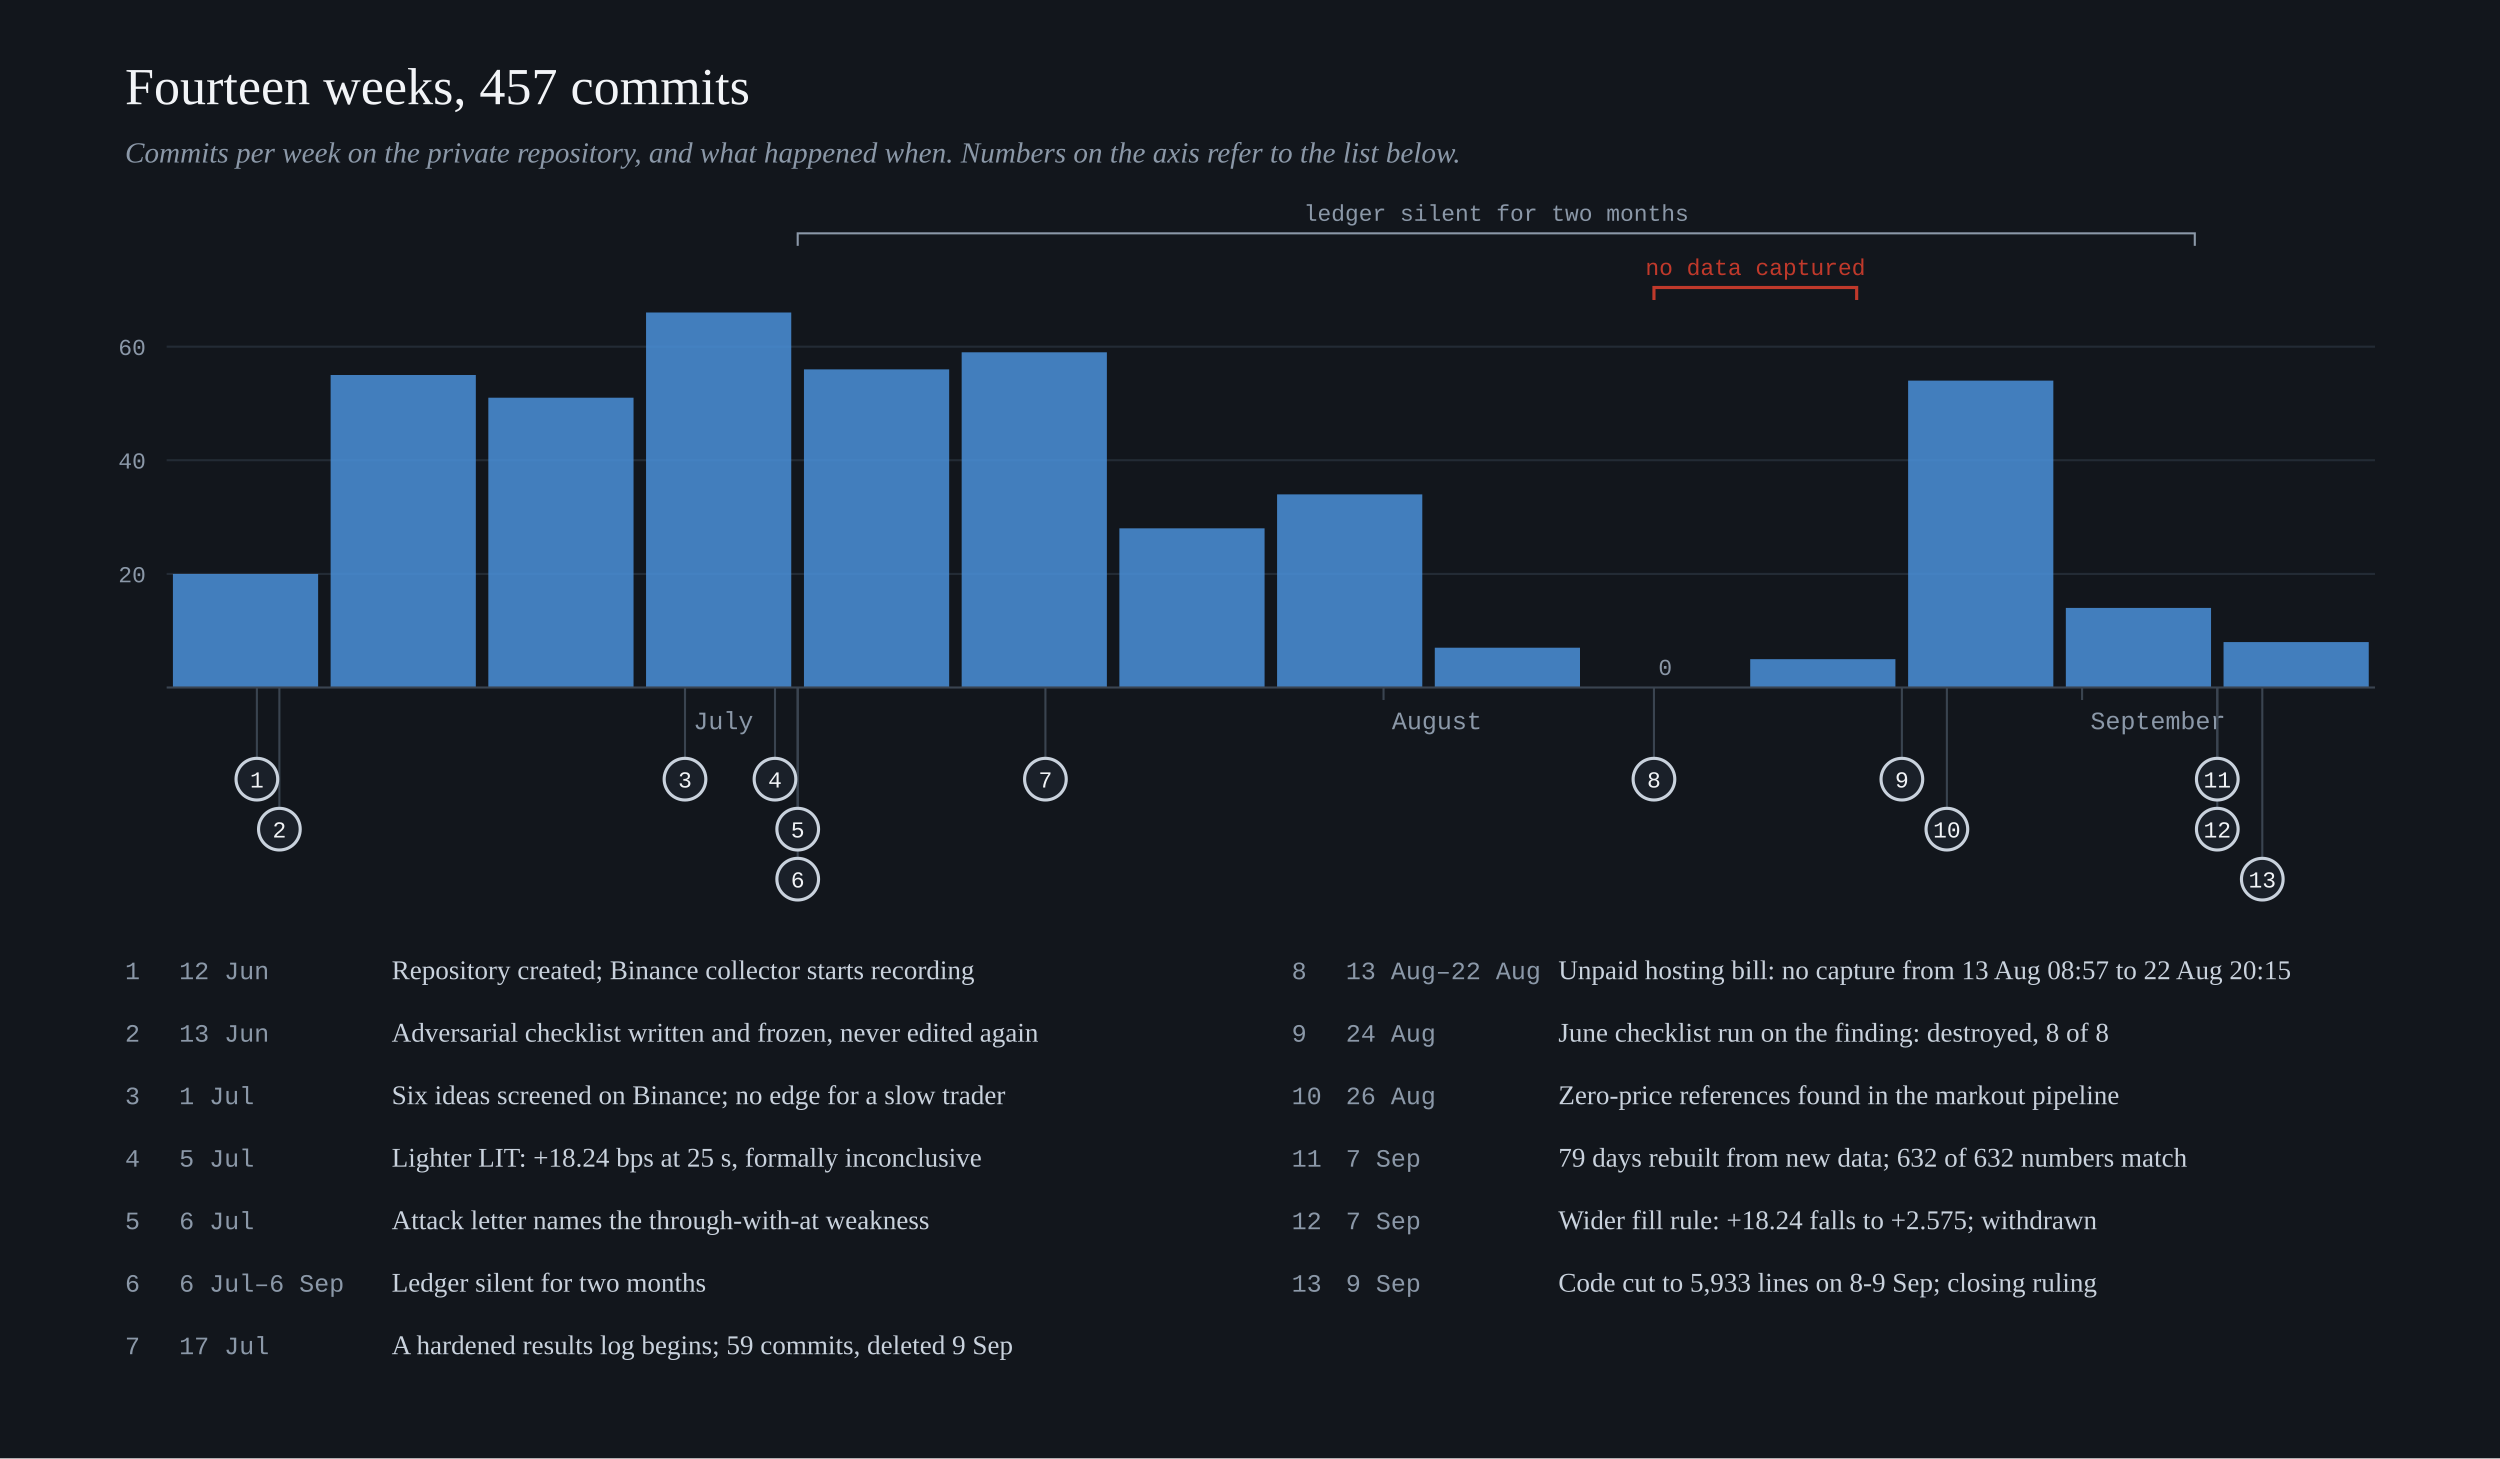
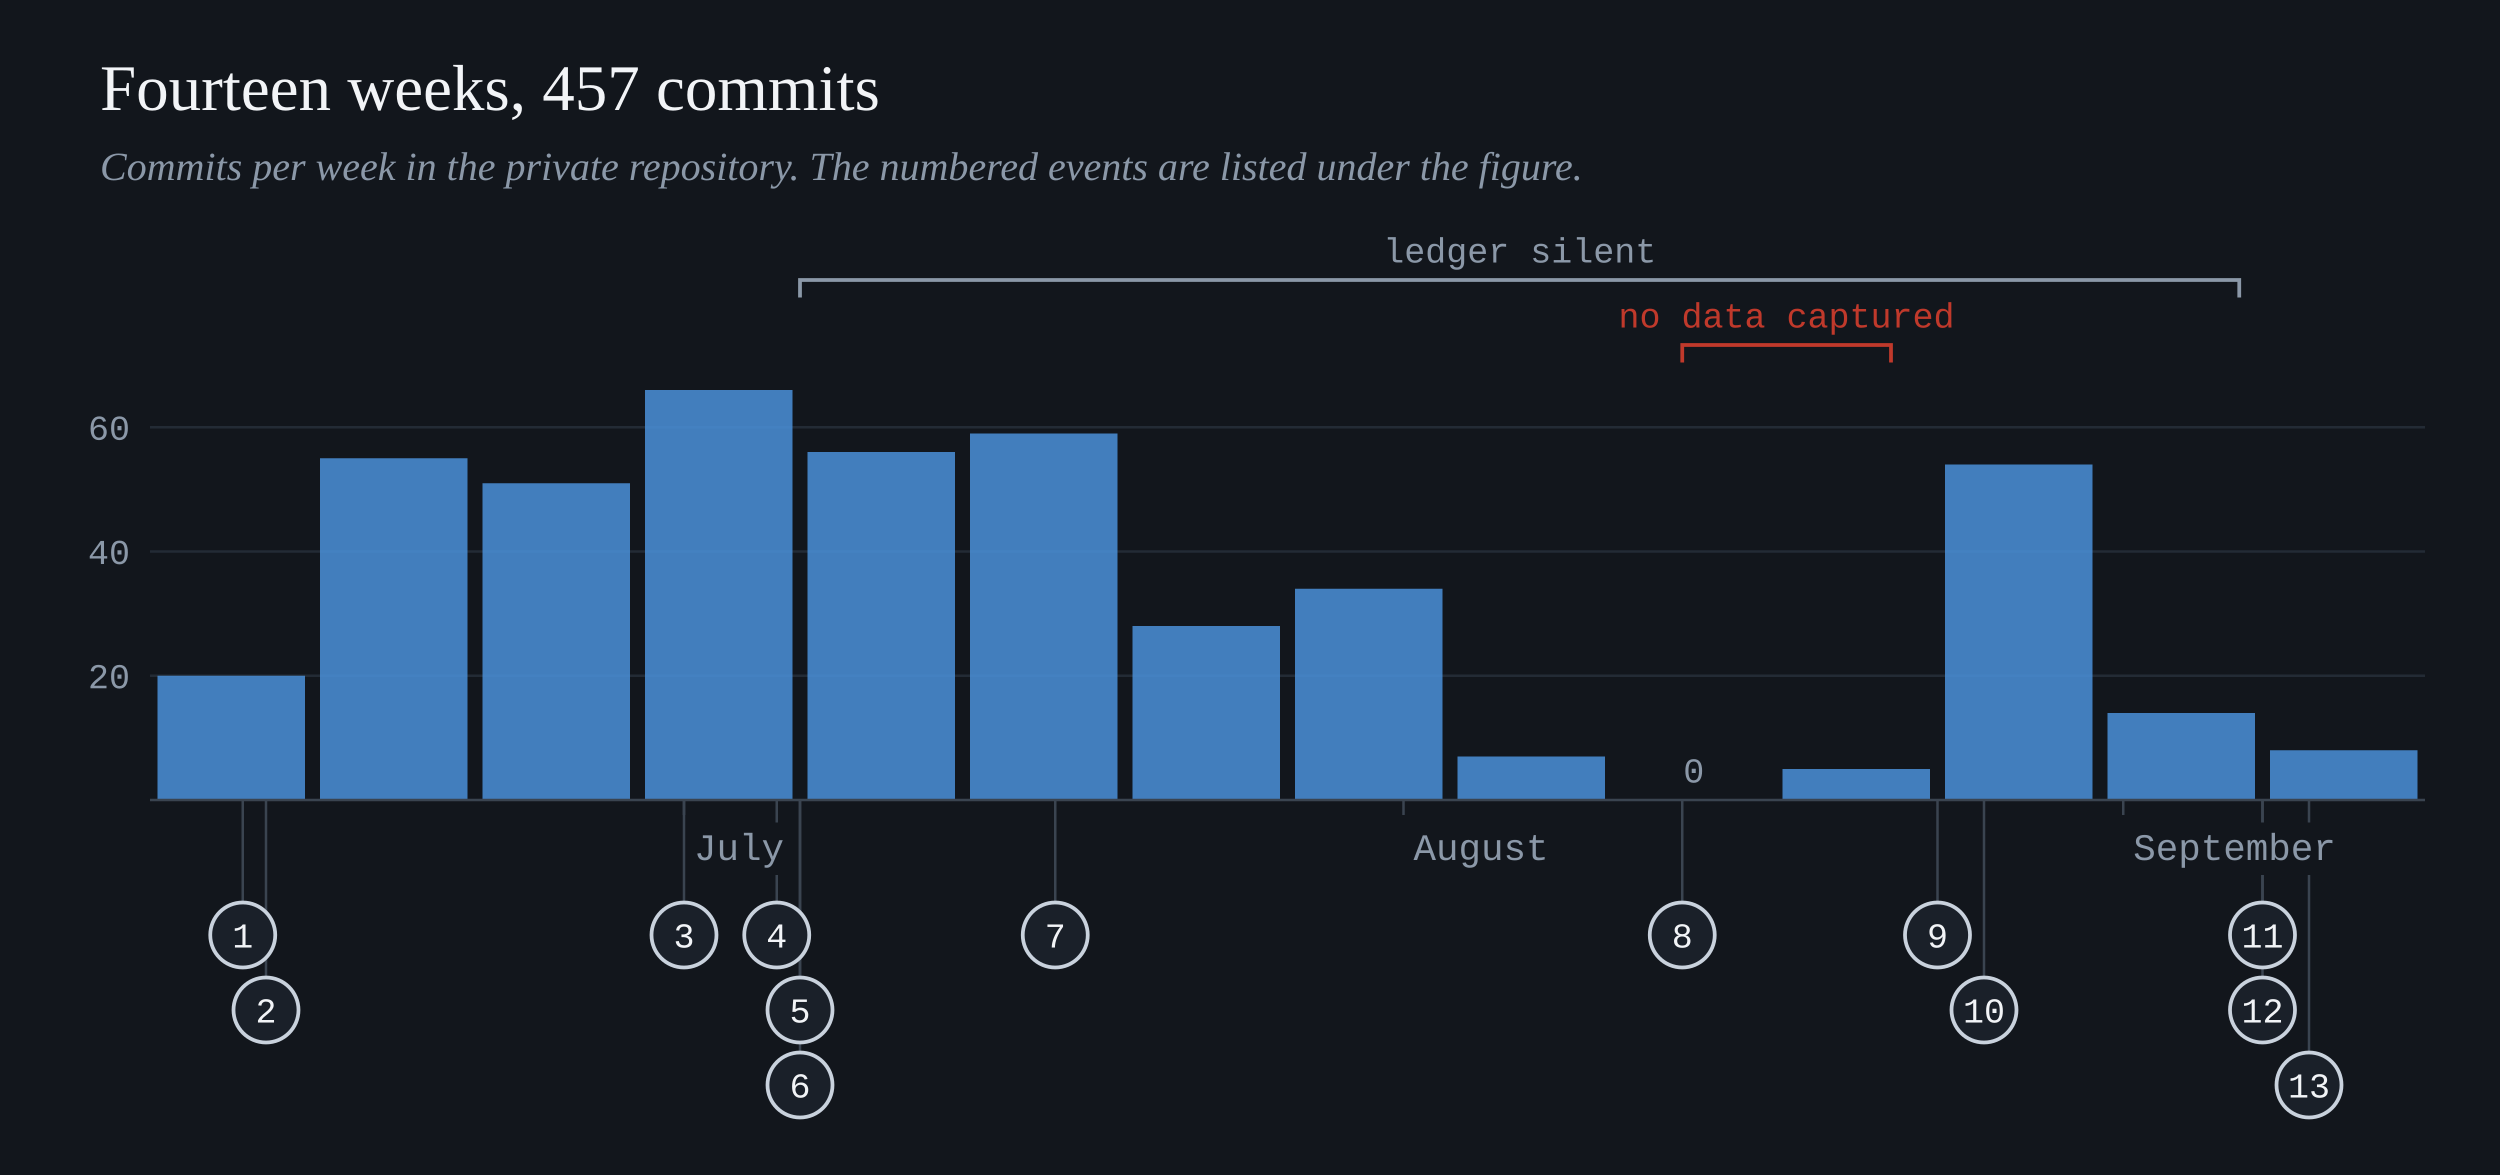
- <svg xmlns="http://www.w3.org/2000/svg" viewBox="0 0 1200 700" width="1200" height="700" role="img" aria-label="Commits per week from June to September 2026 with the main events of the programme numbered on the time axis.">
-   <rect width="1200" height="700" fill="#12161C" />
-   <text x="60.0" y="50.0" font-family="Georgia, 'Times New Roman', serif" font-size="25" fill="#F2F4F7" text-anchor="start">Fourteen weeks, 457 commits</text>
-   <text x="60.0" y="78.0" font-family="Georgia, 'Times New Roman', serif" font-size="14" fill="#8B98A8" text-anchor="start" font-style="italic">Commits per week on the private repository, and what happened when. Numbers on the axis refer to the list below.</text>
-   <path d="M382.9 118.0 V112.0 H1053.5 V118.0" fill="none" stroke="#8B98A8" stroke-width="1" />
-   <text x="718.2" y="106.0" font-family="'SF Mono', Consolas, 'Liberation Mono', monospace" font-size="11" fill="#8B98A8" text-anchor="middle">ledger silent for two months</text>
-   <path d="M793.9 144.0 V138.0 H891.2 V144.0" fill="none" stroke="#C0392B" stroke-width="1.5" />
-   <text x="842.6" y="132.0" font-family="'SF Mono', Consolas, 'Liberation Mono', monospace" font-size="11" fill="#C0392B" text-anchor="middle">no data captured</text>
-   <line x1="80.0" y1="275.5" x2="1140.0" y2="275.5" stroke="#232B35" stroke-width="1" />
-   <text x="70.0" y="279.5" font-family="'SF Mono', Consolas, 'Liberation Mono', monospace" font-size="11" fill="#8B98A8" text-anchor="end">20</text>
-   <line x1="80.0" y1="220.9" x2="1140.0" y2="220.9" stroke="#232B35" stroke-width="1" />
-   <text x="70.0" y="224.9" font-family="'SF Mono', Consolas, 'Liberation Mono', monospace" font-size="11" fill="#8B98A8" text-anchor="end">40</text>
-   <line x1="80.0" y1="166.4" x2="1140.0" y2="166.4" stroke="#232B35" stroke-width="1" />
-   <text x="70.0" y="170.4" font-family="'SF Mono', Consolas, 'Liberation Mono', monospace" font-size="11" fill="#8B98A8" text-anchor="end">60</text>
-   <rect x="83.0" y="275.5" width="69.7" height="54.5" fill="#4A90D9" opacity="0.85" />
-   <rect x="158.7" y="180.0" width="69.7" height="150.0" fill="#4A90D9" opacity="0.85" />
-   <rect x="234.4" y="190.9" width="69.7" height="139.1" fill="#4A90D9" opacity="0.85" />
-   <rect x="310.1" y="150.0" width="69.7" height="180.0" fill="#4A90D9" opacity="0.85" />
-   <rect x="385.9" y="177.3" width="69.7" height="152.7" fill="#4A90D9" opacity="0.85" />
-   <rect x="461.6" y="169.1" width="69.7" height="160.9" fill="#4A90D9" opacity="0.85" />
-   <rect x="537.3" y="253.6" width="69.7" height="76.4" fill="#4A90D9" opacity="0.85" />
-   <rect x="613.0" y="237.3" width="69.7" height="92.7" fill="#4A90D9" opacity="0.85" />
-   <rect x="688.7" y="310.9" width="69.7" height="19.1" fill="#4A90D9" opacity="0.85" />
-   <rect x="764.4" y="330.0" width="69.7" height="0.0" fill="#4A90D9" opacity="0.85" />
-   <text x="799.3" y="324.0" font-family="'SF Mono', Consolas, 'Liberation Mono', monospace" font-size="11" fill="#8B98A8" text-anchor="middle">0</text>
-   <rect x="840.1" y="316.4" width="69.7" height="13.6" fill="#4A90D9" opacity="0.85" />
-   <rect x="915.9" y="182.7" width="69.7" height="147.3" fill="#4A90D9" opacity="0.85" />
-   <rect x="991.6" y="291.8" width="69.7" height="38.2" fill="#4A90D9" opacity="0.85" />
-   <rect x="1067.3" y="308.2" width="69.7" height="21.8" fill="#4A90D9" opacity="0.85" />
-   <line x1="80.0" y1="330.0" x2="1140.0" y2="330.0" stroke="#3A4450" stroke-width="1" />
-   <line x1="328.8" y1="330.0" x2="328.8" y2="336.0" stroke="#3A4450" stroke-width="1" />
-   <text x="332.8" y="350.0" font-family="'SF Mono', Consolas, 'Liberation Mono', monospace" font-size="12" fill="#8B98A8" text-anchor="start">July</text>
-   <line x1="664.1" y1="330.0" x2="664.1" y2="336.0" stroke="#3A4450" stroke-width="1" />
-   <text x="668.1" y="350.0" font-family="'SF Mono', Consolas, 'Liberation Mono', monospace" font-size="12" fill="#8B98A8" text-anchor="start">August</text>
-   <line x1="999.4" y1="330.0" x2="999.4" y2="336.0" stroke="#3A4450" stroke-width="1" />
-   <text x="1003.4" y="350.0" font-family="'SF Mono', Consolas, 'Liberation Mono', monospace" font-size="12" fill="#8B98A8" text-anchor="start">September</text>
-   <line x1="123.3" y1="330.0" x2="123.3" y2="364.0" stroke="#3A4450" stroke-width="1" />
-   <line x1="134.1" y1="330.0" x2="134.1" y2="388.0" stroke="#3A4450" stroke-width="1" />
-   <line x1="328.8" y1="330.0" x2="328.8" y2="364.0" stroke="#3A4450" stroke-width="1" />
-   <line x1="372.0" y1="330.0" x2="372.0" y2="364.0" stroke="#3A4450" stroke-width="1" />
-   <line x1="382.9" y1="330.0" x2="382.9" y2="388.0" stroke="#3A4450" stroke-width="1" />
-   <line x1="382.9" y1="330.0" x2="382.9" y2="412.0" stroke="#3A4450" stroke-width="1" />
-   <line x1="501.8" y1="330.0" x2="501.8" y2="364.0" stroke="#3A4450" stroke-width="1" />
-   <line x1="793.9" y1="330.0" x2="793.9" y2="364.0" stroke="#3A4450" stroke-width="1" />
-   <line x1="912.9" y1="330.0" x2="912.9" y2="364.0" stroke="#3A4450" stroke-width="1" />
-   <line x1="934.5" y1="330.0" x2="934.5" y2="388.0" stroke="#3A4450" stroke-width="1" />
-   <line x1="1064.3" y1="330.0" x2="1064.3" y2="364.0" stroke="#3A4450" stroke-width="1" />
-   <line x1="1064.3" y1="330.0" x2="1064.3" y2="388.0" stroke="#3A4450" stroke-width="1" />
-   <line x1="1085.9" y1="330.0" x2="1085.9" y2="412.0" stroke="#3A4450" stroke-width="1" />
-   <circle cx="123.3" cy="374.0" r="10" fill="#1A2029" stroke="#C9D2DD" stroke-width="1.5" />
-   <text x="123.3" y="378.0" font-family="'SF Mono', Consolas, 'Liberation Mono', monospace" font-size="11" fill="#F2F4F7" text-anchor="middle">1</text>
-   <circle cx="134.1" cy="398.0" r="10" fill="#1A2029" stroke="#C9D2DD" stroke-width="1.5" />
-   <text x="134.1" y="402.0" font-family="'SF Mono', Consolas, 'Liberation Mono', monospace" font-size="11" fill="#F2F4F7" text-anchor="middle">2</text>
-   <circle cx="328.8" cy="374.0" r="10" fill="#1A2029" stroke="#C9D2DD" stroke-width="1.5" />
-   <text x="328.8" y="378.0" font-family="'SF Mono', Consolas, 'Liberation Mono', monospace" font-size="11" fill="#F2F4F7" text-anchor="middle">3</text>
-   <circle cx="372.0" cy="374.0" r="10" fill="#1A2029" stroke="#C9D2DD" stroke-width="1.5" />
-   <text x="372.0" y="378.0" font-family="'SF Mono', Consolas, 'Liberation Mono', monospace" font-size="11" fill="#F2F4F7" text-anchor="middle">4</text>
-   <circle cx="382.9" cy="398.0" r="10" fill="#1A2029" stroke="#C9D2DD" stroke-width="1.5" />
-   <text x="382.9" y="402.0" font-family="'SF Mono', Consolas, 'Liberation Mono', monospace" font-size="11" fill="#F2F4F7" text-anchor="middle">5</text>
-   <circle cx="382.9" cy="422.0" r="10" fill="#1A2029" stroke="#C9D2DD" stroke-width="1.5" />
-   <text x="382.9" y="426.0" font-family="'SF Mono', Consolas, 'Liberation Mono', monospace" font-size="11" fill="#F2F4F7" text-anchor="middle">6</text>
-   <circle cx="501.8" cy="374.0" r="10" fill="#1A2029" stroke="#C9D2DD" stroke-width="1.5" />
-   <text x="501.8" y="378.0" font-family="'SF Mono', Consolas, 'Liberation Mono', monospace" font-size="11" fill="#F2F4F7" text-anchor="middle">7</text>
-   <circle cx="793.9" cy="374.0" r="10" fill="#1A2029" stroke="#C9D2DD" stroke-width="1.5" />
-   <text x="793.9" y="378.0" font-family="'SF Mono', Consolas, 'Liberation Mono', monospace" font-size="11" fill="#F2F4F7" text-anchor="middle">8</text>
-   <circle cx="912.9" cy="374.0" r="10" fill="#1A2029" stroke="#C9D2DD" stroke-width="1.5" />
-   <text x="912.9" y="378.0" font-family="'SF Mono', Consolas, 'Liberation Mono', monospace" font-size="11" fill="#F2F4F7" text-anchor="middle">9</text>
-   <circle cx="934.5" cy="398.0" r="10" fill="#1A2029" stroke="#C9D2DD" stroke-width="1.5" />
-   <text x="934.5" y="402.0" font-family="'SF Mono', Consolas, 'Liberation Mono', monospace" font-size="11" fill="#F2F4F7" text-anchor="middle">10</text>
-   <circle cx="1064.3" cy="374.0" r="10" fill="#1A2029" stroke="#C9D2DD" stroke-width="1.5" />
-   <text x="1064.3" y="378.0" font-family="'SF Mono', Consolas, 'Liberation Mono', monospace" font-size="11" fill="#F2F4F7" text-anchor="middle">11</text>
-   <circle cx="1064.3" cy="398.0" r="10" fill="#1A2029" stroke="#C9D2DD" stroke-width="1.5" />
-   <text x="1064.3" y="402.0" font-family="'SF Mono', Consolas, 'Liberation Mono', monospace" font-size="11" fill="#F2F4F7" text-anchor="middle">12</text>
-   <circle cx="1085.9" cy="422.0" r="10" fill="#1A2029" stroke="#C9D2DD" stroke-width="1.5" />
-   <text x="1085.9" y="426.0" font-family="'SF Mono', Consolas, 'Liberation Mono', monospace" font-size="11" fill="#F2F4F7" text-anchor="middle">13</text>
-   <text x="60.0" y="470.0" font-family="'SF Mono', Consolas, 'Liberation Mono', monospace" font-size="12" fill="#8B98A8" text-anchor="start"> 1</text>
-   <text x="86.0" y="470.0" font-family="'SF Mono', Consolas, 'Liberation Mono', monospace" font-size="12" fill="#8B98A8" text-anchor="start">12 Jun</text>
-   <text x="188.0" y="470.0" font-family="Georgia, 'Times New Roman', serif" font-size="13" fill="#C9D2DD" text-anchor="start">Repository created; Binance collector starts recording</text>
-   <text x="60.0" y="500.0" font-family="'SF Mono', Consolas, 'Liberation Mono', monospace" font-size="12" fill="#8B98A8" text-anchor="start"> 2</text>
-   <text x="86.0" y="500.0" font-family="'SF Mono', Consolas, 'Liberation Mono', monospace" font-size="12" fill="#8B98A8" text-anchor="start">13 Jun</text>
-   <text x="188.0" y="500.0" font-family="Georgia, 'Times New Roman', serif" font-size="13" fill="#C9D2DD" text-anchor="start">Adversarial checklist written and frozen, never edited again</text>
-   <text x="60.0" y="530.0" font-family="'SF Mono', Consolas, 'Liberation Mono', monospace" font-size="12" fill="#8B98A8" text-anchor="start"> 3</text>
-   <text x="86.0" y="530.0" font-family="'SF Mono', Consolas, 'Liberation Mono', monospace" font-size="12" fill="#8B98A8" text-anchor="start">1 Jul</text>
-   <text x="188.0" y="530.0" font-family="Georgia, 'Times New Roman', serif" font-size="13" fill="#C9D2DD" text-anchor="start">Six ideas screened on Binance; no edge for a slow trader</text>
-   <text x="60.0" y="560.0" font-family="'SF Mono', Consolas, 'Liberation Mono', monospace" font-size="12" fill="#8B98A8" text-anchor="start"> 4</text>
-   <text x="86.0" y="560.0" font-family="'SF Mono', Consolas, 'Liberation Mono', monospace" font-size="12" fill="#8B98A8" text-anchor="start">5 Jul</text>
-   <text x="188.0" y="560.0" font-family="Georgia, 'Times New Roman', serif" font-size="13" fill="#C9D2DD" text-anchor="start">Lighter LIT: +18.24 bps at 25 s, formally inconclusive</text>
-   <text x="60.0" y="590.0" font-family="'SF Mono', Consolas, 'Liberation Mono', monospace" font-size="12" fill="#8B98A8" text-anchor="start"> 5</text>
-   <text x="86.0" y="590.0" font-family="'SF Mono', Consolas, 'Liberation Mono', monospace" font-size="12" fill="#8B98A8" text-anchor="start">6 Jul</text>
-   <text x="188.0" y="590.0" font-family="Georgia, 'Times New Roman', serif" font-size="13" fill="#C9D2DD" text-anchor="start">Attack letter names the through-with-at weakness</text>
-   <text x="60.0" y="620.0" font-family="'SF Mono', Consolas, 'Liberation Mono', monospace" font-size="12" fill="#8B98A8" text-anchor="start"> 6</text>
-   <text x="86.0" y="620.0" font-family="'SF Mono', Consolas, 'Liberation Mono', monospace" font-size="12" fill="#8B98A8" text-anchor="start">6 Jul–6 Sep</text>
-   <text x="188.0" y="620.0" font-family="Georgia, 'Times New Roman', serif" font-size="13" fill="#C9D2DD" text-anchor="start">Ledger silent for two months</text>
-   <text x="60.0" y="650.0" font-family="'SF Mono', Consolas, 'Liberation Mono', monospace" font-size="12" fill="#8B98A8" text-anchor="start"> 7</text>
-   <text x="86.0" y="650.0" font-family="'SF Mono', Consolas, 'Liberation Mono', monospace" font-size="12" fill="#8B98A8" text-anchor="start">17 Jul</text>
-   <text x="188.0" y="650.0" font-family="Georgia, 'Times New Roman', serif" font-size="13" fill="#C9D2DD" text-anchor="start">A hardened results log begins; 59 commits, deleted 9 Sep</text>
-   <text x="620.0" y="470.0" font-family="'SF Mono', Consolas, 'Liberation Mono', monospace" font-size="12" fill="#8B98A8" text-anchor="start"> 8</text>
-   <text x="646.0" y="470.0" font-family="'SF Mono', Consolas, 'Liberation Mono', monospace" font-size="12" fill="#8B98A8" text-anchor="start">13 Aug–22 Aug</text>
-   <text x="748.0" y="470.0" font-family="Georgia, 'Times New Roman', serif" font-size="13" fill="#C9D2DD" text-anchor="start">Unpaid hosting bill: no capture from 13 Aug 08:57 to 22 Aug 20:15</text>
-   <text x="620.0" y="500.0" font-family="'SF Mono', Consolas, 'Liberation Mono', monospace" font-size="12" fill="#8B98A8" text-anchor="start"> 9</text>
-   <text x="646.0" y="500.0" font-family="'SF Mono', Consolas, 'Liberation Mono', monospace" font-size="12" fill="#8B98A8" text-anchor="start">24 Aug</text>
-   <text x="748.0" y="500.0" font-family="Georgia, 'Times New Roman', serif" font-size="13" fill="#C9D2DD" text-anchor="start">June checklist run on the finding: destroyed, 8 of 8</text>
-   <text x="620.0" y="530.0" font-family="'SF Mono', Consolas, 'Liberation Mono', monospace" font-size="12" fill="#8B98A8" text-anchor="start">10</text>
-   <text x="646.0" y="530.0" font-family="'SF Mono', Consolas, 'Liberation Mono', monospace" font-size="12" fill="#8B98A8" text-anchor="start">26 Aug</text>
-   <text x="748.0" y="530.0" font-family="Georgia, 'Times New Roman', serif" font-size="13" fill="#C9D2DD" text-anchor="start">Zero-price references found in the markout pipeline</text>
-   <text x="620.0" y="560.0" font-family="'SF Mono', Consolas, 'Liberation Mono', monospace" font-size="12" fill="#8B98A8" text-anchor="start">11</text>
-   <text x="646.0" y="560.0" font-family="'SF Mono', Consolas, 'Liberation Mono', monospace" font-size="12" fill="#8B98A8" text-anchor="start">7 Sep</text>
-   <text x="748.0" y="560.0" font-family="Georgia, 'Times New Roman', serif" font-size="13" fill="#C9D2DD" text-anchor="start">79 days rebuilt from new data; 632 of 632 numbers match</text>
-   <text x="620.0" y="590.0" font-family="'SF Mono', Consolas, 'Liberation Mono', monospace" font-size="12" fill="#8B98A8" text-anchor="start">12</text>
-   <text x="646.0" y="590.0" font-family="'SF Mono', Consolas, 'Liberation Mono', monospace" font-size="12" fill="#8B98A8" text-anchor="start">7 Sep</text>
-   <text x="748.0" y="590.0" font-family="Georgia, 'Times New Roman', serif" font-size="13" fill="#C9D2DD" text-anchor="start">Wider fill rule: +18.24 falls to +2.575; withdrawn</text>
-   <text x="620.0" y="620.0" font-family="'SF Mono', Consolas, 'Liberation Mono', monospace" font-size="12" fill="#8B98A8" text-anchor="start">13</text>
-   <text x="646.0" y="620.0" font-family="'SF Mono', Consolas, 'Liberation Mono', monospace" font-size="12" fill="#8B98A8" text-anchor="start">9 Sep</text>
-   <text x="748.0" y="620.0" font-family="Georgia, 'Times New Roman', serif" font-size="13" fill="#C9D2DD" text-anchor="start">Code cut to 5,933 lines on 8-9 Sep; closing ruling</text>
+ <svg xmlns="http://www.w3.org/2000/svg" viewBox="0 0 1000 470" width="1000" height="470" role="img" aria-label="Commits per week from June to September 2026, with thirteen numbered events on the time axis. The events are listed under the figure.">
+   <rect width="1000" height="470" fill="#12161C" />
+   <text x="40.0" y="44.0" font-family="Georgia, 'Times New Roman', serif" font-size="26" fill="#F2F4F7" text-anchor="start">Fourteen weeks, 457 commits</text>
+   <text x="40.0" y="72.0" font-family="Georgia, 'Times New Roman', serif" font-size="16" fill="#8B98A8" text-anchor="start" font-style="italic">Commits per week in the private repository. The numbered events are listed under the figure.</text>
+   <path d="M320.0 119.0 V112.0 H895.7 V119.0" fill="none" stroke="#8B98A8" stroke-width="1.5" />
+   <text x="607.9" y="105.0" font-family="'SF Mono', Consolas, 'Liberation Mono', monospace" font-size="14" fill="#8B98A8" text-anchor="middle">ledger silent</text>
+   <path d="M672.9 145.0 V138.0 H756.4 V145.0" fill="none" stroke="#C0392B" stroke-width="1.5" />
+   <text x="714.6" y="131.0" font-family="'SF Mono', Consolas, 'Liberation Mono', monospace" font-size="14" fill="#C0392B" text-anchor="middle">no data captured</text>
+   <line x1="60.0" y1="270.3" x2="970.0" y2="270.3" stroke="#232B35" stroke-width="1" />
+   <text x="52.0" y="275.3" font-family="'SF Mono', Consolas, 'Liberation Mono', monospace" font-size="14" fill="#8B98A8" text-anchor="end">20</text>
+   <line x1="60.0" y1="220.6" x2="970.0" y2="220.6" stroke="#232B35" stroke-width="1" />
+   <text x="52.0" y="225.6" font-family="'SF Mono', Consolas, 'Liberation Mono', monospace" font-size="14" fill="#8B98A8" text-anchor="end">40</text>
+   <line x1="60.0" y1="170.9" x2="970.0" y2="170.9" stroke="#232B35" stroke-width="1" />
+   <text x="52.0" y="175.9" font-family="'SF Mono', Consolas, 'Liberation Mono', monospace" font-size="14" fill="#8B98A8" text-anchor="end">60</text>
+   <rect x="63.0" y="270.3" width="59.0" height="49.7" fill="#4A90D9" opacity="0.85" />
+   <rect x="128.0" y="183.3" width="59.0" height="136.7" fill="#4A90D9" opacity="0.85" />
+   <rect x="193.0" y="193.3" width="59.0" height="126.7" fill="#4A90D9" opacity="0.85" />
+   <rect x="258.0" y="156.0" width="59.0" height="164.0" fill="#4A90D9" opacity="0.85" />
+   <rect x="323.0" y="180.8" width="59.0" height="139.2" fill="#4A90D9" opacity="0.85" />
+   <rect x="388.0" y="173.4" width="59.0" height="146.6" fill="#4A90D9" opacity="0.85" />
+   <rect x="453.0" y="250.4" width="59.0" height="69.6" fill="#4A90D9" opacity="0.85" />
+   <rect x="518.0" y="235.5" width="59.0" height="84.5" fill="#4A90D9" opacity="0.85" />
+   <rect x="583.0" y="302.6" width="59.0" height="17.4" fill="#4A90D9" opacity="0.85" />
+   <rect x="648.0" y="320.0" width="59.0" height="0.0" fill="#4A90D9" opacity="0.85" />
+   <text x="677.5" y="313.0" font-family="'SF Mono', Consolas, 'Liberation Mono', monospace" font-size="14" fill="#8B98A8" text-anchor="middle">0</text>
+   <rect x="713.0" y="307.6" width="59.0" height="12.4" fill="#4A90D9" opacity="0.85" />
+   <rect x="778.0" y="185.8" width="59.0" height="134.2" fill="#4A90D9" opacity="0.85" />
+   <rect x="843.0" y="285.2" width="59.0" height="34.8" fill="#4A90D9" opacity="0.85" />
+   <rect x="908.0" y="300.1" width="59.0" height="19.9" fill="#4A90D9" opacity="0.85" />
+   <line x1="60.0" y1="320.0" x2="970.0" y2="320.0" stroke="#3A4450" stroke-width="1" />
+   <line x1="97.1" y1="320.0" x2="97.1" y2="361.0" stroke="#3A4450" stroke-width="1" />
+   <line x1="106.4" y1="320.0" x2="106.4" y2="391.0" stroke="#3A4450" stroke-width="1" />
+   <line x1="273.6" y1="320.0" x2="273.6" y2="361.0" stroke="#3A4450" stroke-width="1" />
+   <line x1="310.7" y1="320.0" x2="310.7" y2="361.0" stroke="#3A4450" stroke-width="1" />
+   <line x1="320.0" y1="320.0" x2="320.0" y2="391.0" stroke="#3A4450" stroke-width="1" />
+   <line x1="320.0" y1="320.0" x2="320.0" y2="421.0" stroke="#3A4450" stroke-width="1" />
+   <line x1="422.1" y1="320.0" x2="422.1" y2="361.0" stroke="#3A4450" stroke-width="1" />
+   <line x1="672.9" y1="320.0" x2="672.9" y2="361.0" stroke="#3A4450" stroke-width="1" />
+   <line x1="775.0" y1="320.0" x2="775.0" y2="361.0" stroke="#3A4450" stroke-width="1" />
+   <line x1="793.6" y1="320.0" x2="793.6" y2="391.0" stroke="#3A4450" stroke-width="1" />
+   <line x1="905.0" y1="320.0" x2="905.0" y2="361.0" stroke="#3A4450" stroke-width="1" />
+   <line x1="905.0" y1="320.0" x2="905.0" y2="391.0" stroke="#3A4450" stroke-width="1" />
+   <line x1="923.6" y1="320.0" x2="923.6" y2="421.0" stroke="#3A4450" stroke-width="1" />
+   <line x1="273.6" y1="320.0" x2="273.6" y2="326.0" stroke="#3A4450" stroke-width="1" />
+   <rect x="274.6" y="329.0" width="42.8" height="21" fill="#12161C" />
+   <text x="277.6" y="344.0" font-family="'SF Mono', Consolas, 'Liberation Mono', monospace" font-size="15" fill="#8B98A8" text-anchor="start">July</text>
+   <line x1="561.4" y1="320.0" x2="561.4" y2="326.0" stroke="#3A4450" stroke-width="1" />
+   <rect x="562.4" y="329.0" width="61.2" height="21" fill="#12161C" />
+   <text x="565.4" y="344.0" font-family="'SF Mono', Consolas, 'Liberation Mono', monospace" font-size="15" fill="#8B98A8" text-anchor="start">August</text>
+   <line x1="849.3" y1="320.0" x2="849.3" y2="326.0" stroke="#3A4450" stroke-width="1" />
+   <rect x="850.3" y="329.0" width="88.8" height="21" fill="#12161C" />
+   <text x="853.3" y="344.0" font-family="'SF Mono', Consolas, 'Liberation Mono', monospace" font-size="15" fill="#8B98A8" text-anchor="start">September</text>
+   <circle cx="97.1" cy="374.0" r="13" fill="#1A2029" stroke="#C9D2DD" stroke-width="1.5" />
+   <text x="97.1" y="379.0" font-family="'SF Mono', Consolas, 'Liberation Mono', monospace" font-size="14" fill="#F2F4F7" text-anchor="middle">1</text>
+   <circle cx="106.4" cy="404.0" r="13" fill="#1A2029" stroke="#C9D2DD" stroke-width="1.5" />
+   <text x="106.4" y="409.0" font-family="'SF Mono', Consolas, 'Liberation Mono', monospace" font-size="14" fill="#F2F4F7" text-anchor="middle">2</text>
+   <circle cx="273.6" cy="374.0" r="13" fill="#1A2029" stroke="#C9D2DD" stroke-width="1.5" />
+   <text x="273.6" y="379.0" font-family="'SF Mono', Consolas, 'Liberation Mono', monospace" font-size="14" fill="#F2F4F7" text-anchor="middle">3</text>
+   <circle cx="310.7" cy="374.0" r="13" fill="#1A2029" stroke="#C9D2DD" stroke-width="1.5" />
+   <text x="310.7" y="379.0" font-family="'SF Mono', Consolas, 'Liberation Mono', monospace" font-size="14" fill="#F2F4F7" text-anchor="middle">4</text>
+   <circle cx="320.0" cy="404.0" r="13" fill="#1A2029" stroke="#C9D2DD" stroke-width="1.5" />
+   <text x="320.0" y="409.0" font-family="'SF Mono', Consolas, 'Liberation Mono', monospace" font-size="14" fill="#F2F4F7" text-anchor="middle">5</text>
+   <circle cx="320.0" cy="434.0" r="13" fill="#1A2029" stroke="#C9D2DD" stroke-width="1.5" />
+   <text x="320.0" y="439.0" font-family="'SF Mono', Consolas, 'Liberation Mono', monospace" font-size="14" fill="#F2F4F7" text-anchor="middle">6</text>
+   <circle cx="422.1" cy="374.0" r="13" fill="#1A2029" stroke="#C9D2DD" stroke-width="1.5" />
+   <text x="422.1" y="379.0" font-family="'SF Mono', Consolas, 'Liberation Mono', monospace" font-size="14" fill="#F2F4F7" text-anchor="middle">7</text>
+   <circle cx="672.9" cy="374.0" r="13" fill="#1A2029" stroke="#C9D2DD" stroke-width="1.5" />
+   <text x="672.9" y="379.0" font-family="'SF Mono', Consolas, 'Liberation Mono', monospace" font-size="14" fill="#F2F4F7" text-anchor="middle">8</text>
+   <circle cx="775.0" cy="374.0" r="13" fill="#1A2029" stroke="#C9D2DD" stroke-width="1.5" />
+   <text x="775.0" y="379.0" font-family="'SF Mono', Consolas, 'Liberation Mono', monospace" font-size="14" fill="#F2F4F7" text-anchor="middle">9</text>
+   <circle cx="793.6" cy="404.0" r="13" fill="#1A2029" stroke="#C9D2DD" stroke-width="1.5" />
+   <text x="793.6" y="409.0" font-family="'SF Mono', Consolas, 'Liberation Mono', monospace" font-size="14" fill="#F2F4F7" text-anchor="middle">10</text>
+   <circle cx="905.0" cy="374.0" r="13" fill="#1A2029" stroke="#C9D2DD" stroke-width="1.5" />
+   <text x="905.0" y="379.0" font-family="'SF Mono', Consolas, 'Liberation Mono', monospace" font-size="14" fill="#F2F4F7" text-anchor="middle">11</text>
+   <circle cx="905.0" cy="404.0" r="13" fill="#1A2029" stroke="#C9D2DD" stroke-width="1.5" />
+   <text x="905.0" y="409.0" font-family="'SF Mono', Consolas, 'Liberation Mono', monospace" font-size="14" fill="#F2F4F7" text-anchor="middle">12</text>
+   <circle cx="923.6" cy="434.0" r="13" fill="#1A2029" stroke="#C9D2DD" stroke-width="1.5" />
+   <text x="923.6" y="439.0" font-family="'SF Mono', Consolas, 'Liberation Mono', monospace" font-size="14" fill="#F2F4F7" text-anchor="middle">13</text>
</svg>
